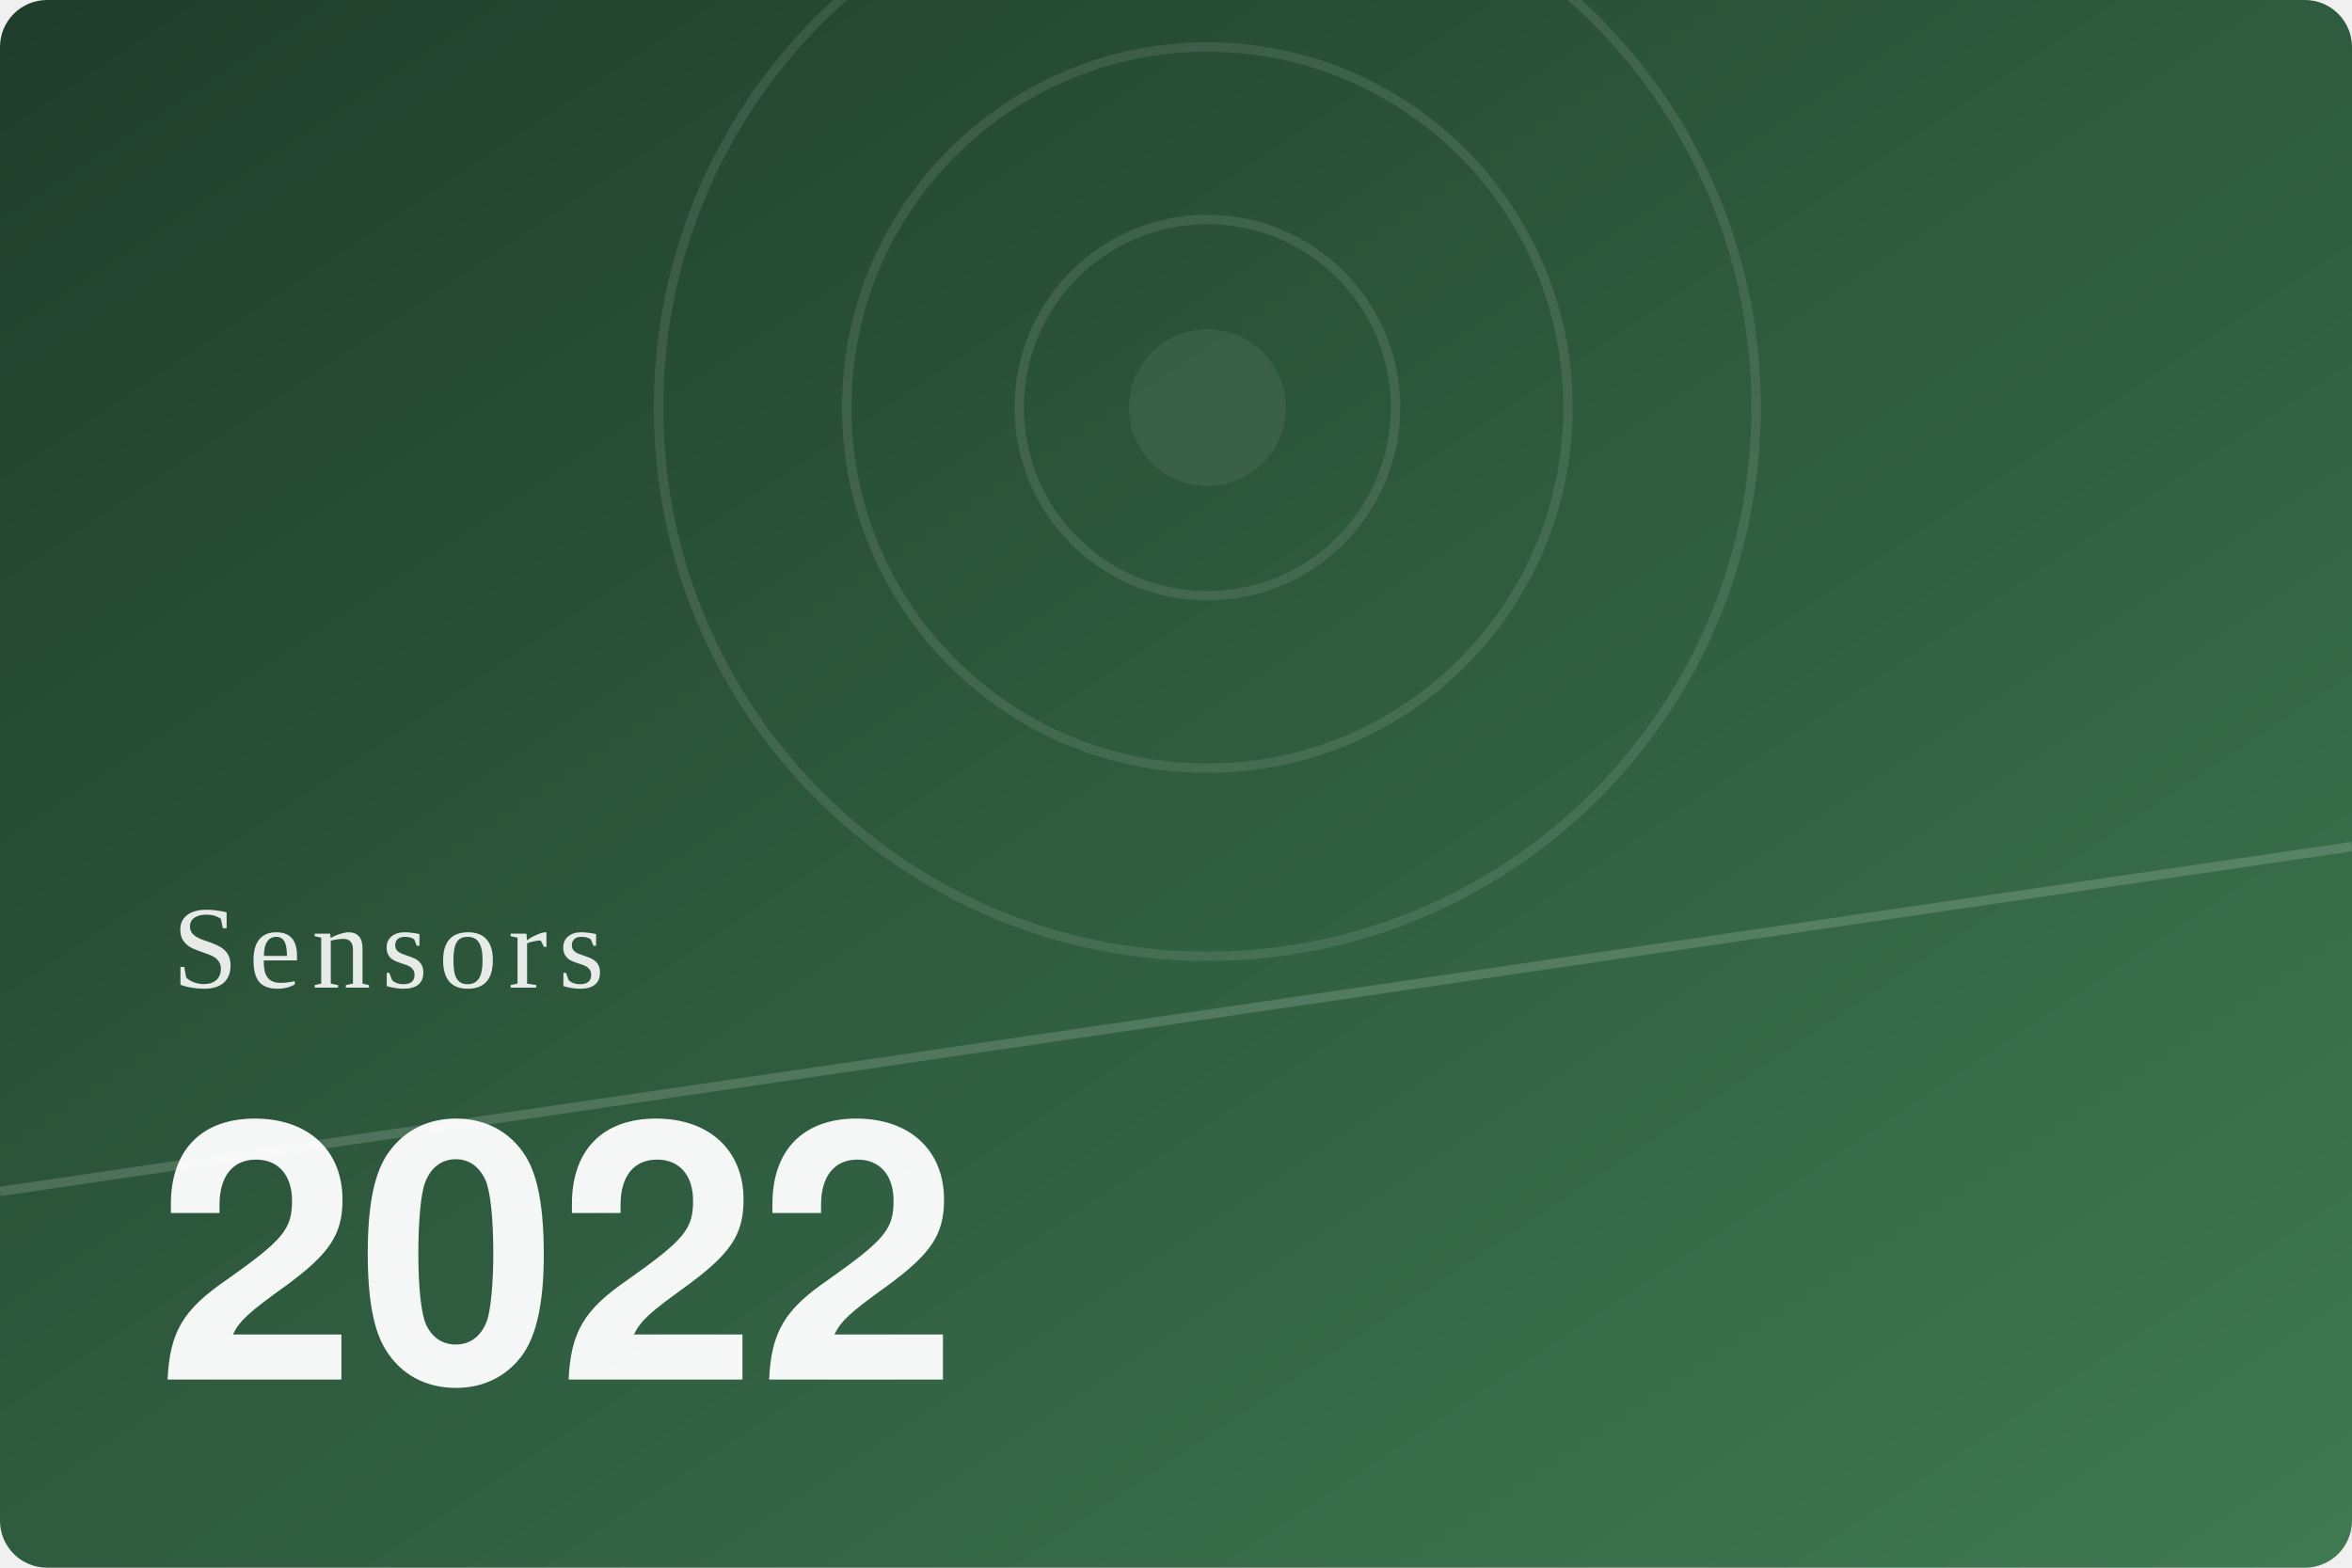
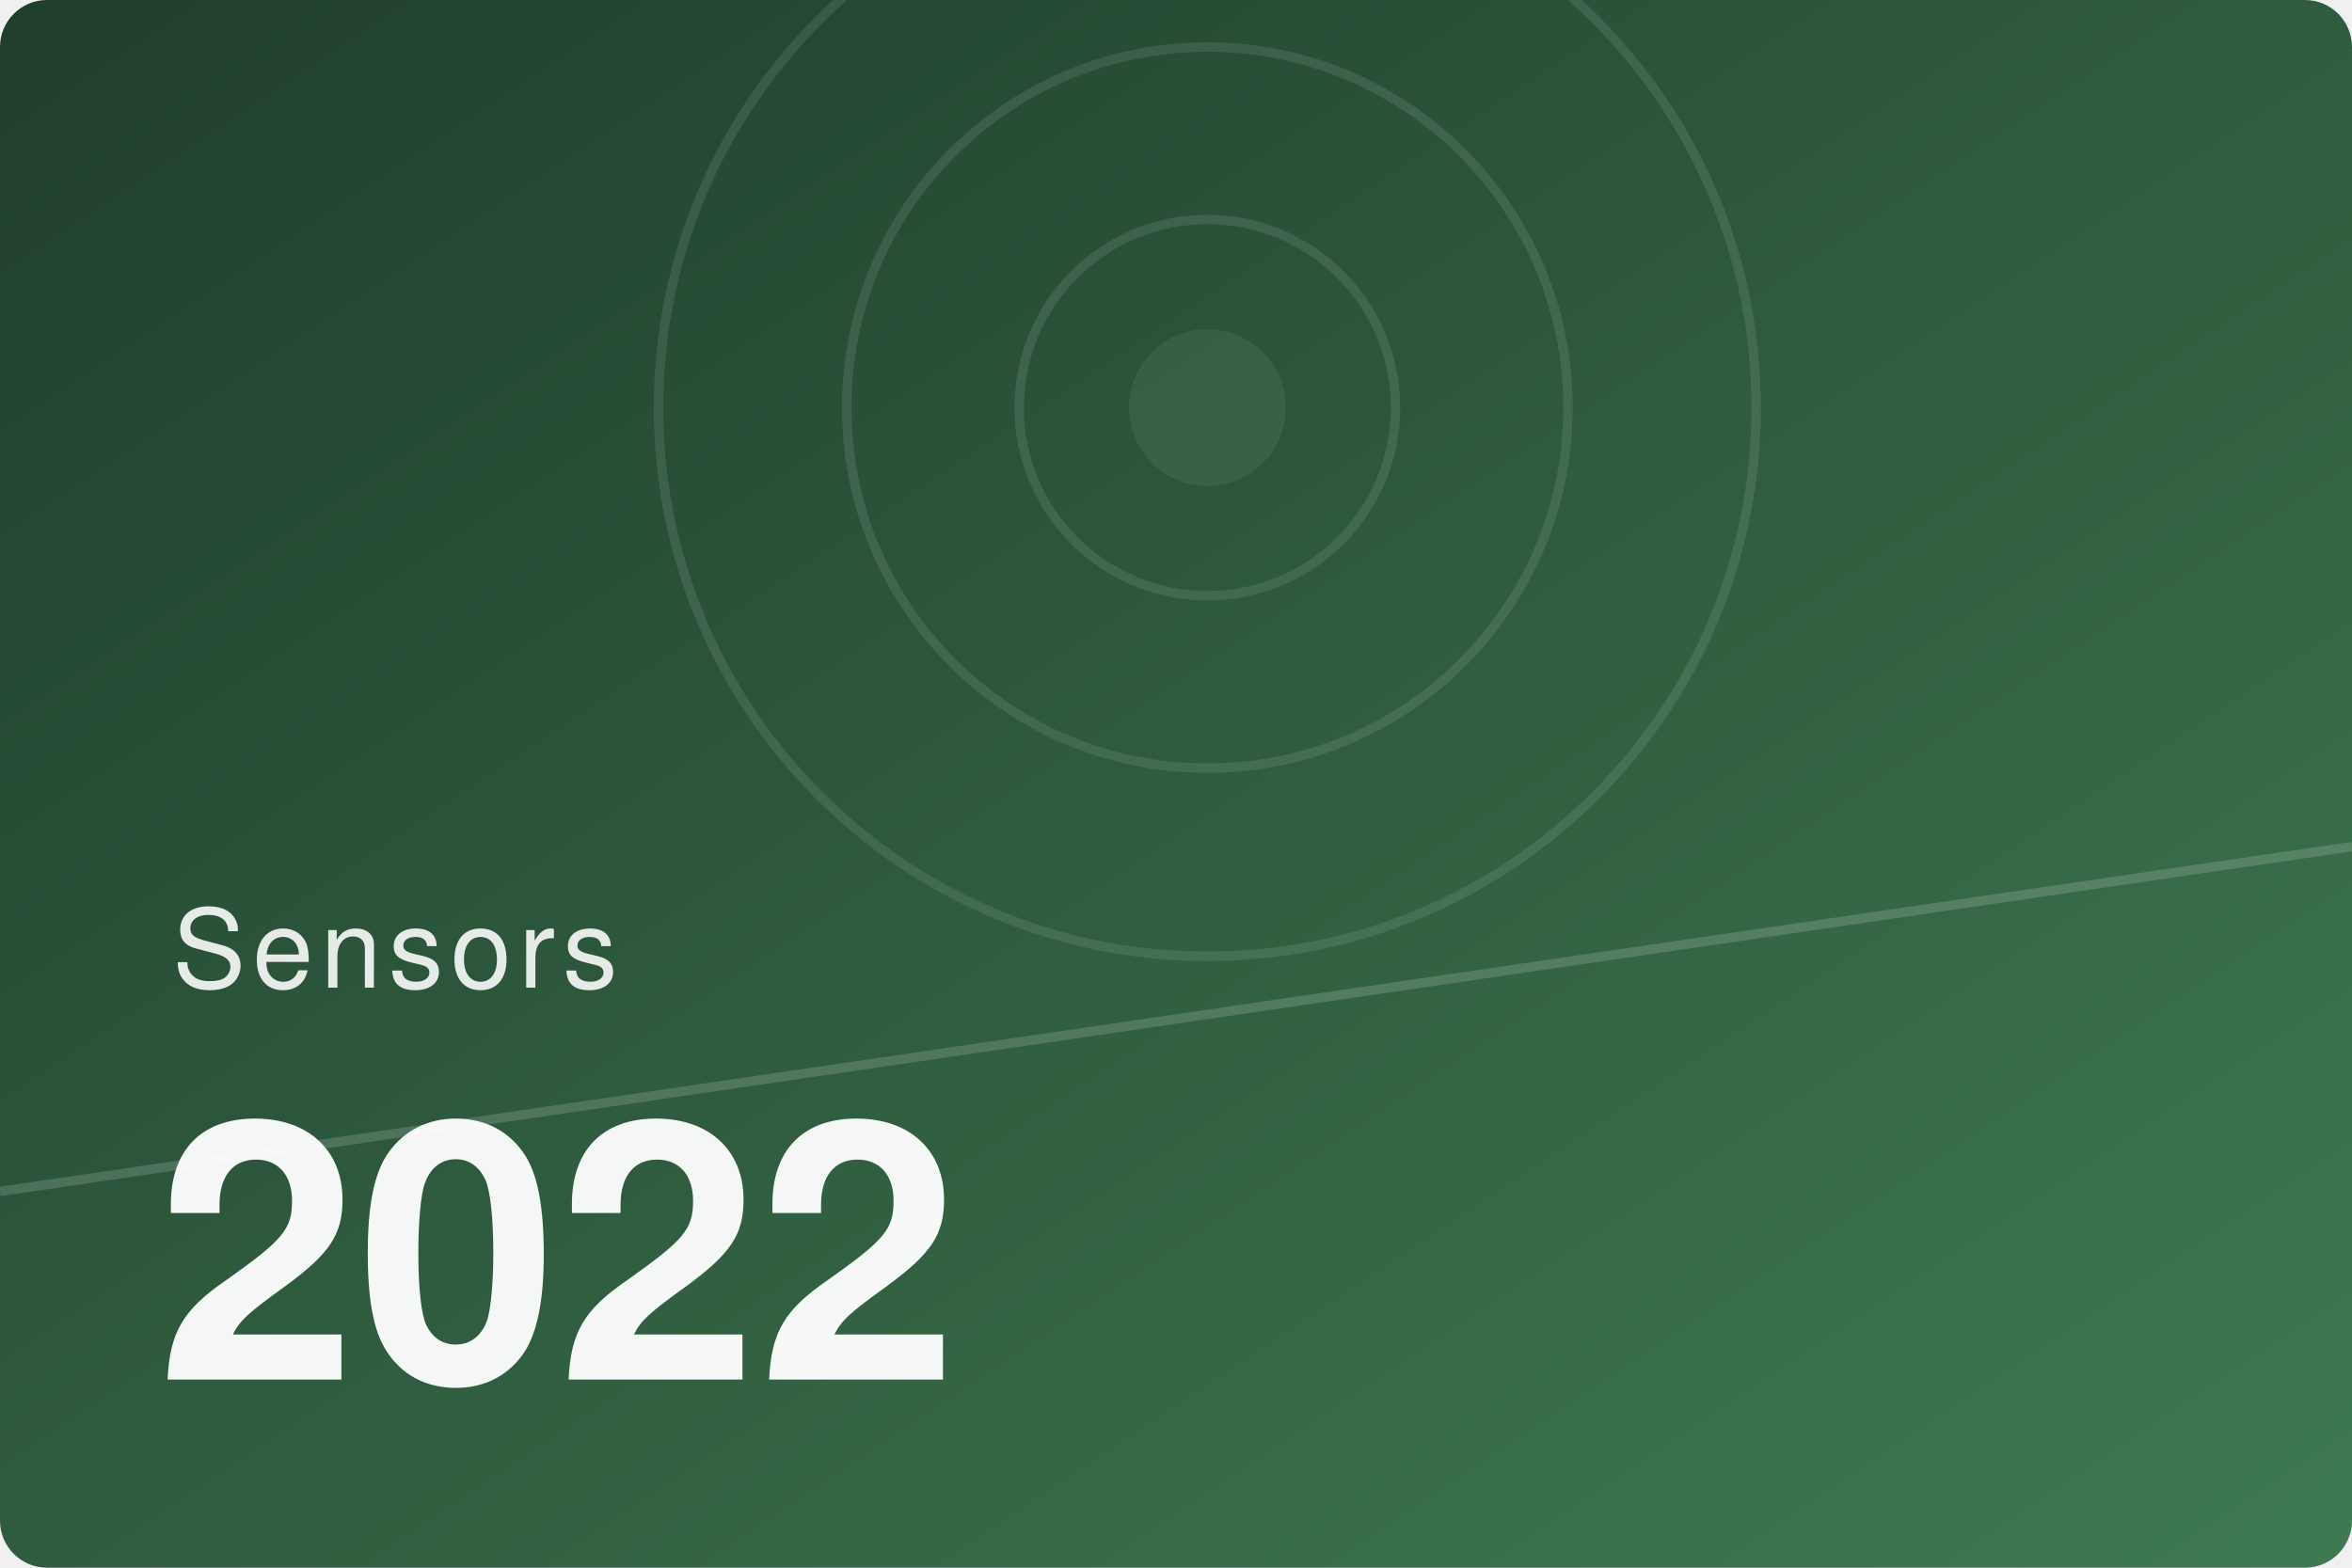
<svg xmlns="http://www.w3.org/2000/svg" viewBox="0 0 300 200" width="300" height="200" role="img" aria-label="Sensors 2022">
  <defs>
    <linearGradient id="bg" x1="0" y1="0" x2="1" y2="1">
      <stop offset="0" stop-color="#1f3d2b" />
      <stop offset="1" stop-color="#3f7a52" />
    </linearGradient>
    <clipPath id="frame">
      <rect width="300" height="200" rx="6" />
    </clipPath>
  </defs>
  <g clip-path="url(#frame)">
    <rect width="300" height="200" fill="url(#bg)" />
    <g fill="none" stroke="#ffffff" stroke-opacity="0.10" stroke-width="1.2">
      <circle cx="154" cy="52" r="70" />
      <circle cx="154" cy="52" r="46" />
      <circle cx="154" cy="52" r="24" />
      <circle cx="154" cy="52" r="10" fill="#ffffff" fill-opacity="0.07" stroke="none" />
    </g>
    <path d="M0 152 L300 108" stroke="#ffffff" stroke-opacity="0.16" stroke-width="1.2" fill="none" />
-     <text x="22" y="126" font-family="Georgia, 'Times New Roman', serif" font-size="15" letter-spacing="1.4" fill="#ffffff" fill-opacity="0.88">Sensors</text>
+     <text x="22" y="126" font-family="Helvetica, Arial, sans-serif" font-size="14" letter-spacing="0.9" fill="#ffffff" fill-opacity="0.88">Sensors</text>
    <text x="20" y="176" font-family="Helvetica, Arial, sans-serif" font-size="46" font-weight="700" fill="#ffffff" fill-opacity="0.95">2022</text>
  </g>
</svg>
